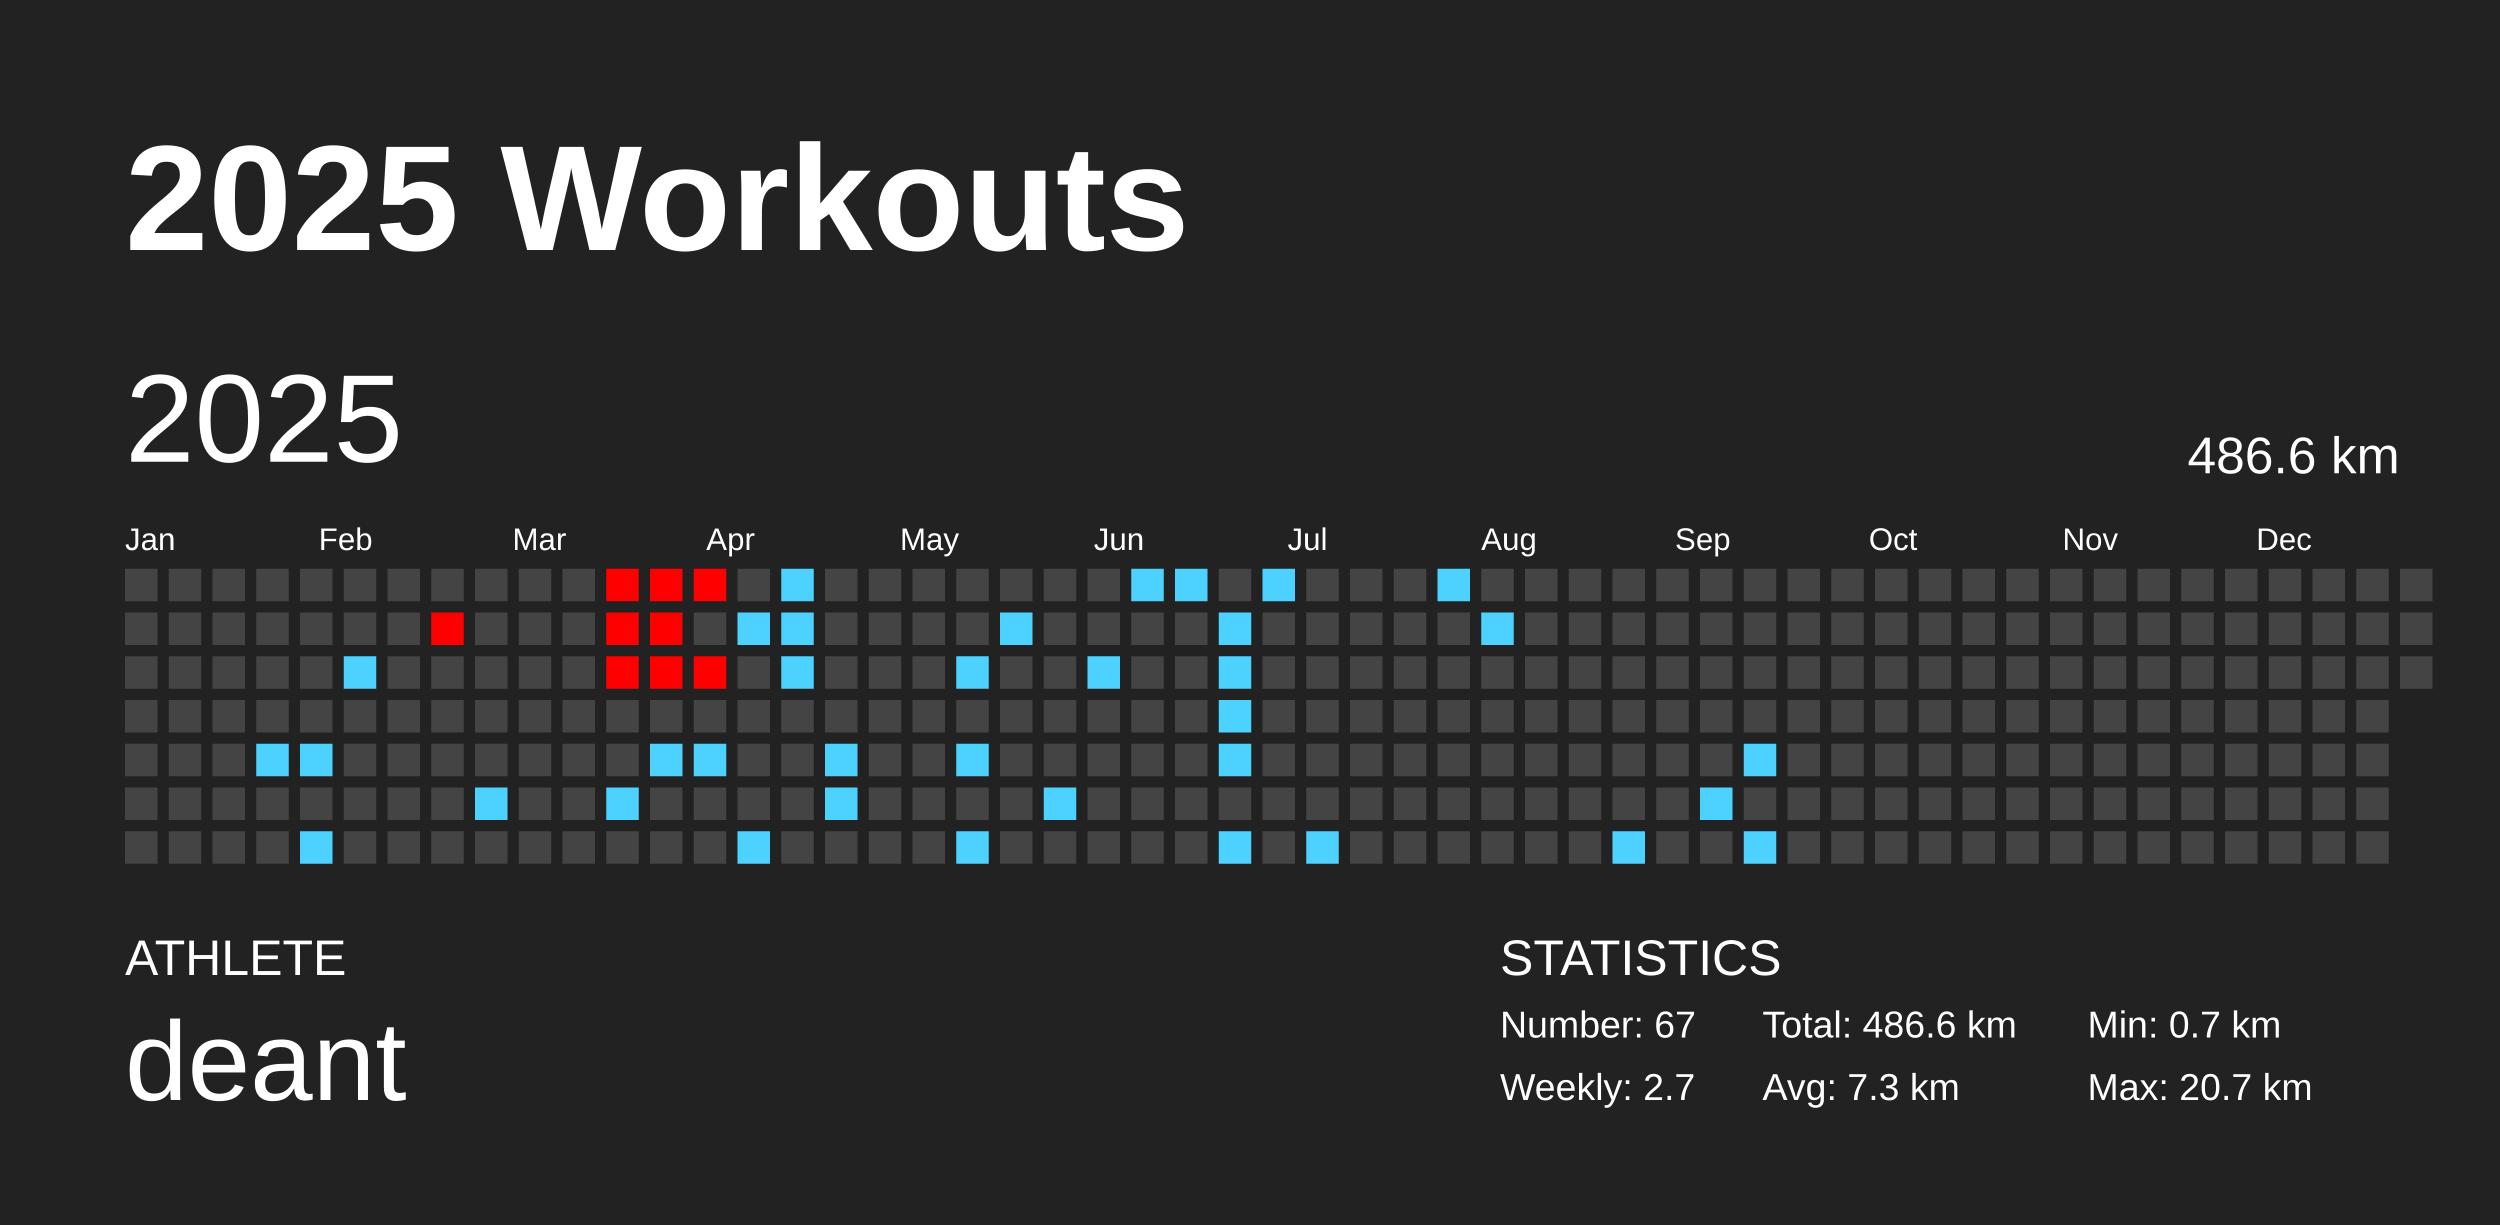
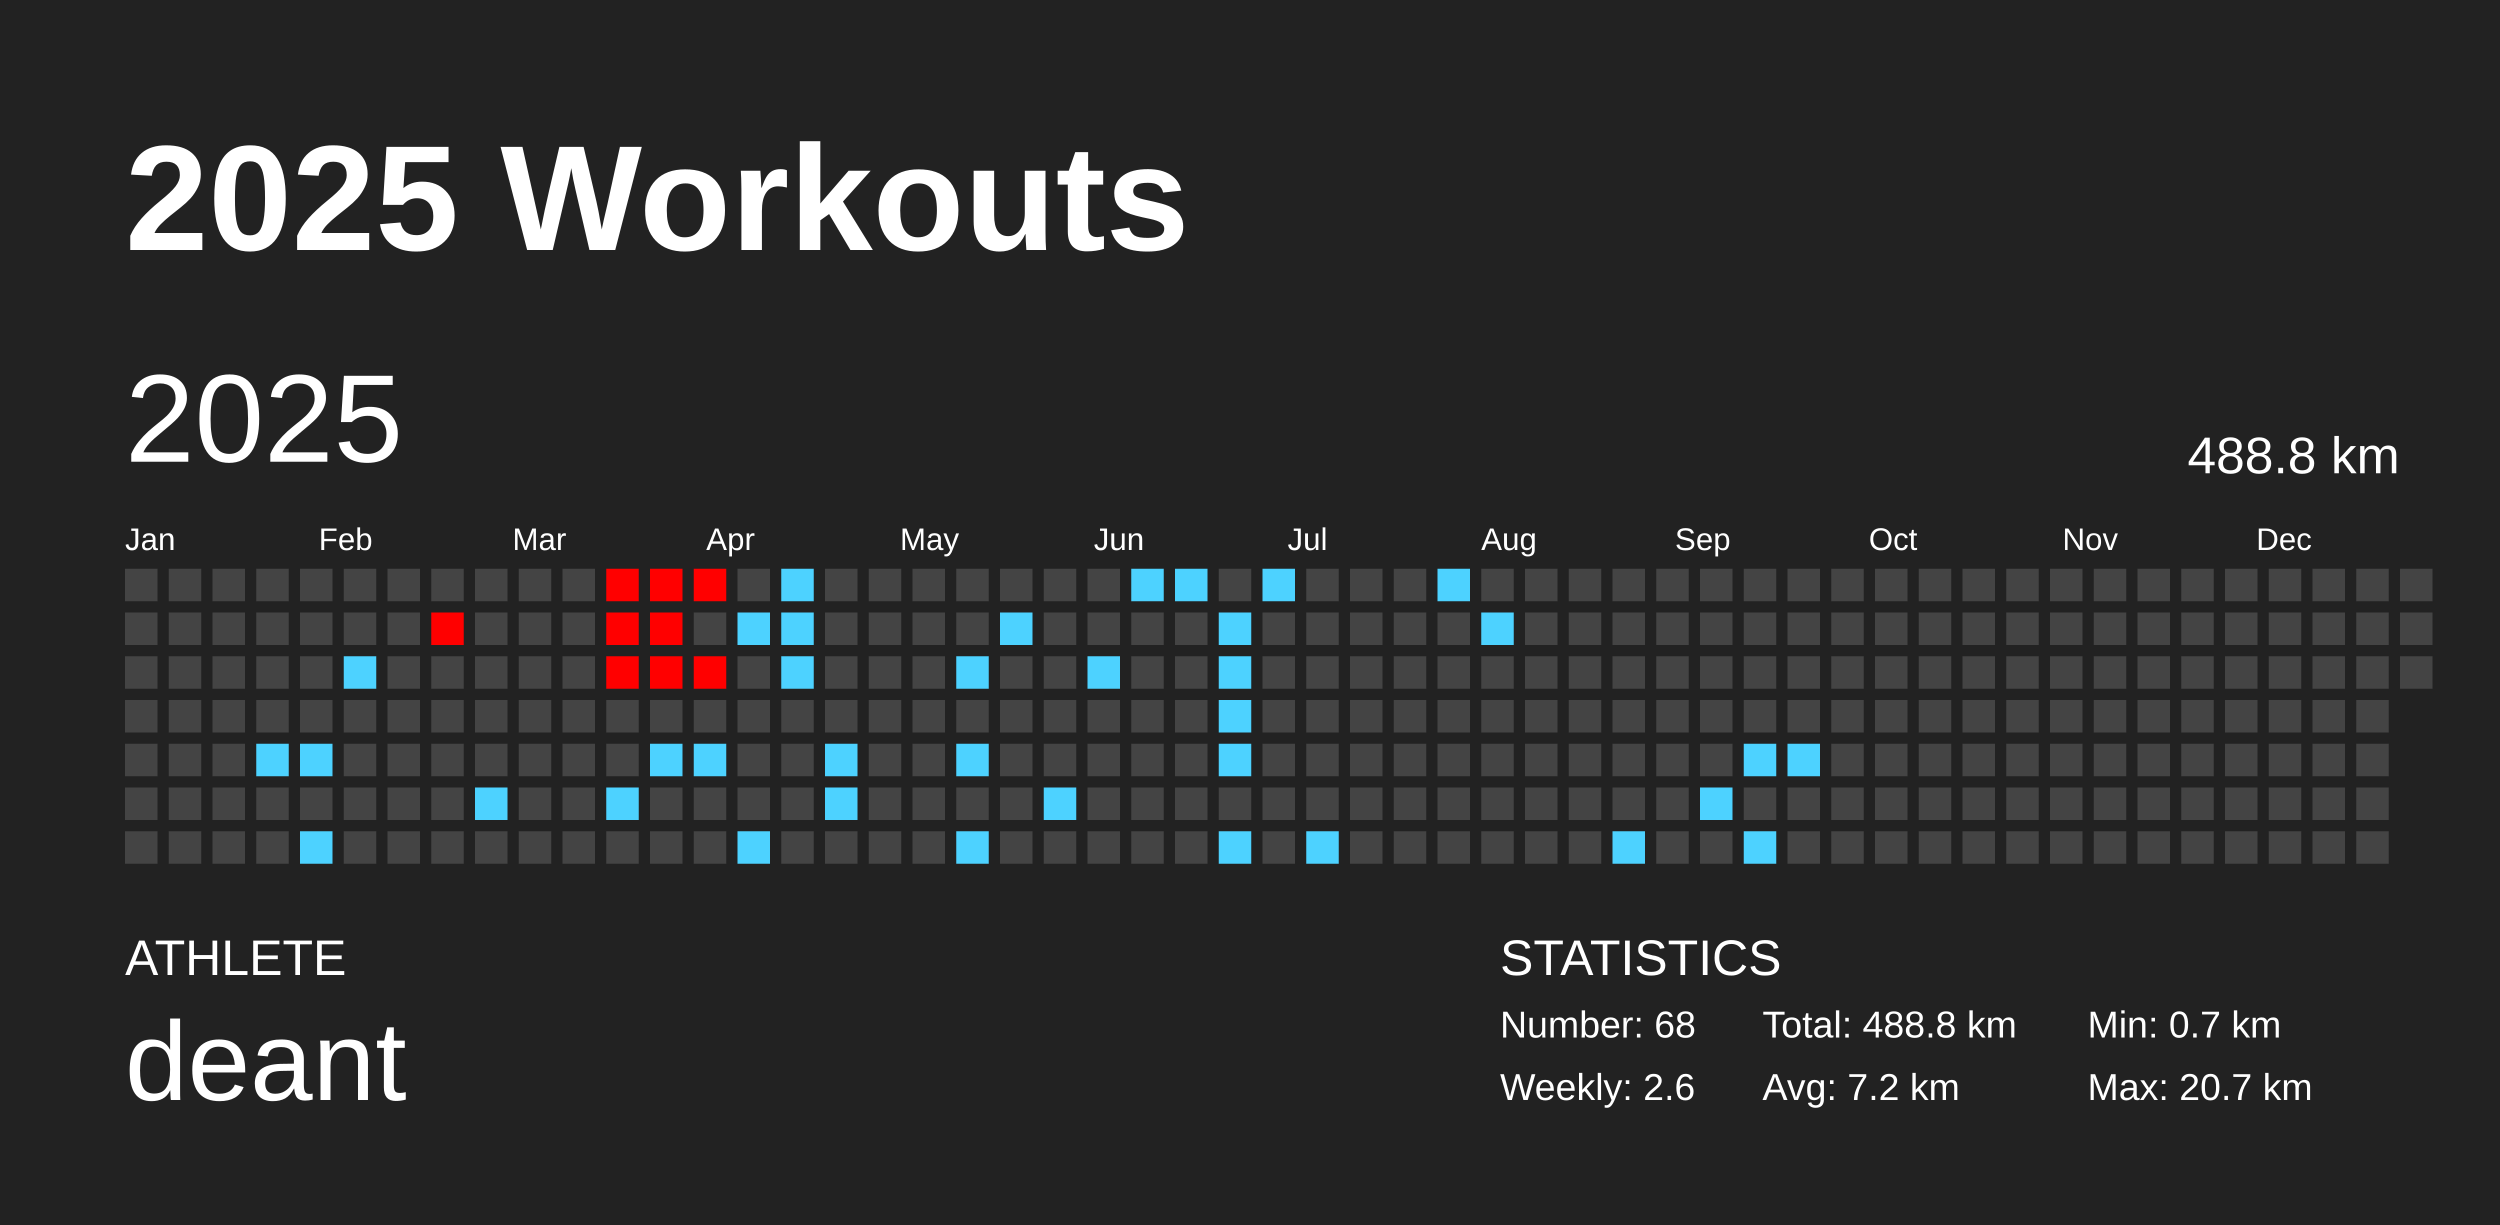
<svg xmlns="http://www.w3.org/2000/svg" baseProfile="full" height="98mm" version="1.1" viewBox="0,0,200,98" width="200mm">
  <defs />
  <rect fill="#222222" height="98" width="200" x="0" y="0" />
  <text fill="#FFFFFF" style="font-size:12px; font-family:Arial; font-weight:bold;" x="10" y="20">2025 Workouts</text>
  <text fill="#FFFFFF" style="font-size:4px; font-family:Arial" x="10" y="78">ATHLETE</text>
  <text fill="#FFFFFF" style="font-size:9px; font-family:Arial" x="10" y="88">deant</text>
  <text fill="#FFFFFF" style="font-size:4px; font-family:Arial" x="120" y="78">STATISTICS</text>
-   <text fill="#FFFFFF" style="font-size:3px; font-family:Arial" x="120" y="83">Number: 67</text>
-   <text fill="#FFFFFF" style="font-size:3px; font-family:Arial" x="120" y="88">Weekly: 2.7</text>
-   <text fill="#FFFFFF" style="font-size:3px; font-family:Arial" x="141" y="83">Total: 486.6 km</text>
-   <text fill="#FFFFFF" style="font-size:3px; font-family:Arial" x="141" y="88">Avg: 7.3 km</text>
+   <text fill="#FFFFFF" style="font-size:3px; font-family:Arial" x="120" y="83">Number: 68</text>
+   <text fill="#FFFFFF" style="font-size:3px; font-family:Arial" x="120" y="88">Weekly: 2.6</text>
+   <text fill="#FFFFFF" style="font-size:3px; font-family:Arial" x="141" y="83">Total: 488.8 km</text>
+   <text fill="#FFFFFF" style="font-size:3px; font-family:Arial" x="141" y="88">Avg: 7.2 km</text>
  <text fill="#FFFFFF" style="font-size:3px; font-family:Arial" x="167" y="83">Min: 0.7 km</text>
  <text fill="#FFFFFF" style="font-size:3px; font-family:Arial" x="167" y="88">Max: 20.7 km</text>
  <text dominant-baseline="hanging" fill="#FFFFFF" style="font-size:10.0px; font-family:Arial;" x="10" y="30">2025</text>
-   <text dominant-baseline="hanging" fill="#FFFFFF" style="font-size:4.125px; font-family:Arial;" x="175" y="35">486.6 km</text>
+   <text dominant-baseline="hanging" fill="#FFFFFF" style="font-size:4.125px; font-family:Arial;" x="175" y="35">488.8 km</text>
  <text fill="#FFFFFF" style="font-size:2.5px; font-family:Arial" x="10.0" y="44">Jan</text>
  <text fill="#FFFFFF" style="font-size:2.5px; font-family:Arial" x="25.5" y="44">Feb</text>
  <text fill="#FFFFFF" style="font-size:2.5px; font-family:Arial" x="41.0" y="44">Mar</text>
  <text fill="#FFFFFF" style="font-size:2.5px; font-family:Arial" x="56.5" y="44">Apr</text>
  <text fill="#FFFFFF" style="font-size:2.5px; font-family:Arial" x="72.0" y="44">May</text>
  <text fill="#FFFFFF" style="font-size:2.5px; font-family:Arial" x="87.5" y="44">Jun</text>
  <text fill="#FFFFFF" style="font-size:2.5px; font-family:Arial" x="103.0" y="44">Jul</text>
  <text fill="#FFFFFF" style="font-size:2.5px; font-family:Arial" x="118.5" y="44">Aug</text>
  <text fill="#FFFFFF" style="font-size:2.5px; font-family:Arial" x="134.0" y="44">Sep</text>
  <text fill="#FFFFFF" style="font-size:2.5px; font-family:Arial" x="149.5" y="44">Oct</text>
  <text fill="#FFFFFF" style="font-size:2.5px; font-family:Arial" x="165.0" y="44">Nov</text>
  <text fill="#FFFFFF" style="font-size:2.5px; font-family:Arial" x="180.5" y="44">Dec</text>
  <rect fill="#444444" height="2.6" width="2.6" x="10.0" y="45.5" />
  <rect fill="#444444" height="2.6" width="2.6" x="10.0" y="49.0" />
  <rect fill="#444444" height="2.6" width="2.6" x="10.0" y="52.5" />
  <rect fill="#444444" height="2.6" width="2.6" x="10.0" y="56.0" />
  <rect fill="#444444" height="2.6" width="2.6" x="10.0" y="59.5" />
  <rect fill="#444444" height="2.6" width="2.6" x="10.0" y="63.0" />
  <rect fill="#444444" height="2.6" width="2.6" x="10.0" y="66.5" />
  <rect fill="#444444" height="2.6" width="2.6" x="13.5" y="45.5" />
  <rect fill="#444444" height="2.6" width="2.6" x="13.5" y="49.0" />
  <rect fill="#444444" height="2.6" width="2.6" x="13.5" y="52.5" />
  <rect fill="#444444" height="2.6" width="2.6" x="13.5" y="56.0" />
  <rect fill="#444444" height="2.6" width="2.6" x="13.5" y="59.5" />
  <rect fill="#444444" height="2.6" width="2.6" x="13.5" y="63.0" />
  <rect fill="#444444" height="2.6" width="2.6" x="13.5" y="66.5" />
  <rect fill="#444444" height="2.6" width="2.6" x="17.0" y="45.5" />
  <rect fill="#444444" height="2.6" width="2.6" x="17.0" y="49.0" />
  <rect fill="#444444" height="2.6" width="2.6" x="17.0" y="52.5" />
  <rect fill="#444444" height="2.6" width="2.6" x="17.0" y="56.0" />
  <rect fill="#444444" height="2.6" width="2.6" x="17.0" y="59.5" />
  <rect fill="#444444" height="2.6" width="2.6" x="17.0" y="63.0" />
  <rect fill="#444444" height="2.6" width="2.6" x="17.0" y="66.5" />
  <rect fill="#444444" height="2.6" width="2.6" x="20.5" y="45.5" />
  <rect fill="#444444" height="2.6" width="2.6" x="20.5" y="49.0" />
  <rect fill="#444444" height="2.6" width="2.6" x="20.5" y="52.5" />
  <rect fill="#444444" height="2.6" width="2.6" x="20.5" y="56.0" />
  <rect fill="#4dd2ff" height="2.6" width="2.6" x="20.5" y="59.5" />
  <rect fill="#444444" height="2.6" width="2.6" x="20.5" y="63.0" />
  <rect fill="#444444" height="2.6" width="2.6" x="20.5" y="66.5" />
  <rect fill="#444444" height="2.6" width="2.6" x="24.0" y="45.5" />
  <rect fill="#444444" height="2.6" width="2.6" x="24.0" y="49.0" />
  <rect fill="#444444" height="2.6" width="2.6" x="24.0" y="52.5" />
  <rect fill="#444444" height="2.6" width="2.6" x="24.0" y="56.0" />
  <rect fill="#4dd2ff" height="2.6" width="2.6" x="24.0" y="59.5" />
  <rect fill="#444444" height="2.6" width="2.6" x="24.0" y="63.0" />
  <rect fill="#4dd2ff" height="2.6" width="2.6" x="24.0" y="66.5" />
  <rect fill="#444444" height="2.6" width="2.6" x="27.5" y="45.5" />
  <rect fill="#444444" height="2.6" width="2.6" x="27.5" y="49.0" />
  <rect fill="#4dd2ff" height="2.6" width="2.6" x="27.5" y="52.5" />
  <rect fill="#444444" height="2.6" width="2.6" x="27.5" y="56.0" />
  <rect fill="#444444" height="2.6" width="2.6" x="27.5" y="59.5" />
  <rect fill="#444444" height="2.6" width="2.6" x="27.5" y="63.0" />
  <rect fill="#444444" height="2.6" width="2.6" x="27.5" y="66.5" />
  <rect fill="#444444" height="2.6" width="2.6" x="31.0" y="45.5" />
  <rect fill="#444444" height="2.6" width="2.6" x="31.0" y="49.0" />
  <rect fill="#444444" height="2.6" width="2.6" x="31.0" y="52.5" />
  <rect fill="#444444" height="2.6" width="2.6" x="31.0" y="56.0" />
  <rect fill="#444444" height="2.6" width="2.6" x="31.0" y="59.5" />
  <rect fill="#444444" height="2.6" width="2.6" x="31.0" y="63.0" />
  <rect fill="#444444" height="2.6" width="2.6" x="31.0" y="66.5" />
  <rect fill="#444444" height="2.6" width="2.6" x="34.5" y="45.5" />
  <rect fill="red" height="2.6" width="2.6" x="34.5" y="49.0" />
  <rect fill="#444444" height="2.6" width="2.6" x="34.5" y="52.5" />
  <rect fill="#444444" height="2.6" width="2.6" x="34.5" y="56.0" />
  <rect fill="#444444" height="2.6" width="2.6" x="34.5" y="59.5" />
  <rect fill="#444444" height="2.6" width="2.6" x="34.5" y="63.0" />
  <rect fill="#444444" height="2.6" width="2.6" x="34.5" y="66.5" />
  <rect fill="#444444" height="2.6" width="2.6" x="38.0" y="45.5" />
  <rect fill="#444444" height="2.6" width="2.6" x="38.0" y="49.0" />
  <rect fill="#444444" height="2.6" width="2.6" x="38.0" y="52.5" />
  <rect fill="#444444" height="2.6" width="2.6" x="38.0" y="56.0" />
  <rect fill="#444444" height="2.6" width="2.6" x="38.0" y="59.5" />
  <rect fill="#4dd2ff" height="2.6" width="2.6" x="38.0" y="63.0" />
  <rect fill="#444444" height="2.6" width="2.6" x="38.0" y="66.5" />
  <rect fill="#444444" height="2.6" width="2.6" x="41.5" y="45.5" />
  <rect fill="#444444" height="2.6" width="2.6" x="41.5" y="49.0" />
  <rect fill="#444444" height="2.6" width="2.6" x="41.5" y="52.5" />
  <rect fill="#444444" height="2.6" width="2.6" x="41.5" y="56.0" />
  <rect fill="#444444" height="2.6" width="2.6" x="41.5" y="59.5" />
  <rect fill="#444444" height="2.6" width="2.6" x="41.5" y="63.0" />
  <rect fill="#444444" height="2.6" width="2.6" x="41.5" y="66.5" />
  <rect fill="#444444" height="2.6" width="2.6" x="45.0" y="45.5" />
  <rect fill="#444444" height="2.6" width="2.6" x="45.0" y="49.0" />
  <rect fill="#444444" height="2.6" width="2.6" x="45.0" y="52.5" />
  <rect fill="#444444" height="2.6" width="2.6" x="45.0" y="56.0" />
  <rect fill="#444444" height="2.6" width="2.6" x="45.0" y="59.5" />
  <rect fill="#444444" height="2.6" width="2.6" x="45.0" y="63.0" />
  <rect fill="#444444" height="2.6" width="2.6" x="45.0" y="66.5" />
  <rect fill="red" height="2.6" width="2.6" x="48.5" y="45.5" />
  <rect fill="red" height="2.6" width="2.6" x="48.5" y="49.0" />
  <rect fill="red" height="2.6" width="2.6" x="48.5" y="52.5" />
  <rect fill="#444444" height="2.6" width="2.6" x="48.5" y="56.0" />
  <rect fill="#444444" height="2.6" width="2.6" x="48.5" y="59.5" />
  <rect fill="#4dd2ff" height="2.6" width="2.6" x="48.5" y="63.0" />
  <rect fill="#444444" height="2.6" width="2.6" x="48.5" y="66.5" />
  <rect fill="red" height="2.6" width="2.6" x="52.0" y="45.5" />
  <rect fill="red" height="2.6" width="2.6" x="52.0" y="49.0" />
  <rect fill="red" height="2.6" width="2.6" x="52.0" y="52.5" />
  <rect fill="#444444" height="2.6" width="2.6" x="52.0" y="56.0" />
  <rect fill="#4dd2ff" height="2.6" width="2.6" x="52.0" y="59.5" />
  <rect fill="#444444" height="2.6" width="2.6" x="52.0" y="63.0" />
  <rect fill="#444444" height="2.6" width="2.6" x="52.0" y="66.5" />
  <rect fill="red" height="2.6" width="2.6" x="55.5" y="45.5" />
  <rect fill="#444444" height="2.6" width="2.6" x="55.5" y="49.0" />
  <rect fill="red" height="2.6" width="2.6" x="55.5" y="52.5" />
  <rect fill="#444444" height="2.6" width="2.6" x="55.5" y="56.0" />
  <rect fill="#4dd2ff" height="2.6" width="2.6" x="55.5" y="59.5" />
  <rect fill="#444444" height="2.6" width="2.6" x="55.5" y="63.0" />
  <rect fill="#444444" height="2.6" width="2.6" x="55.5" y="66.5" />
  <rect fill="#444444" height="2.6" width="2.6" x="59.0" y="45.5" />
  <rect fill="#4dd2ff" height="2.6" width="2.6" x="59.0" y="49.0" />
  <rect fill="#444444" height="2.6" width="2.6" x="59.0" y="52.5" />
  <rect fill="#444444" height="2.6" width="2.6" x="59.0" y="56.0" />
  <rect fill="#444444" height="2.6" width="2.6" x="59.0" y="59.5" />
  <rect fill="#444444" height="2.6" width="2.6" x="59.0" y="63.0" />
  <rect fill="#4dd2ff" height="2.6" width="2.6" x="59.0" y="66.5" />
  <rect fill="#4dd2ff" height="2.6" width="2.6" x="62.5" y="45.5" />
  <rect fill="#4dd2ff" height="2.6" width="2.6" x="62.5" y="49.0" />
  <rect fill="#4dd2ff" height="2.6" width="2.6" x="62.5" y="52.5" />
  <rect fill="#444444" height="2.6" width="2.6" x="62.5" y="56.0" />
  <rect fill="#444444" height="2.6" width="2.6" x="62.5" y="59.5" />
  <rect fill="#444444" height="2.6" width="2.6" x="62.5" y="63.0" />
  <rect fill="#444444" height="2.6" width="2.6" x="62.5" y="66.5" />
  <rect fill="#444444" height="2.6" width="2.6" x="66.0" y="45.5" />
  <rect fill="#444444" height="2.6" width="2.6" x="66.0" y="49.0" />
  <rect fill="#444444" height="2.6" width="2.6" x="66.0" y="52.5" />
  <rect fill="#444444" height="2.6" width="2.6" x="66.0" y="56.0" />
  <rect fill="#4dd2ff" height="2.6" width="2.6" x="66.0" y="59.5" />
  <rect fill="#4dd2ff" height="2.6" width="2.6" x="66.0" y="63.0" />
  <rect fill="#444444" height="2.6" width="2.6" x="66.0" y="66.5" />
  <rect fill="#444444" height="2.6" width="2.6" x="69.5" y="45.5" />
  <rect fill="#444444" height="2.6" width="2.6" x="69.5" y="49.0" />
  <rect fill="#444444" height="2.6" width="2.6" x="69.5" y="52.5" />
  <rect fill="#444444" height="2.6" width="2.6" x="69.5" y="56.0" />
  <rect fill="#444444" height="2.6" width="2.6" x="69.5" y="59.5" />
  <rect fill="#444444" height="2.6" width="2.6" x="69.5" y="63.0" />
  <rect fill="#444444" height="2.6" width="2.6" x="69.5" y="66.5" />
  <rect fill="#444444" height="2.6" width="2.6" x="73.0" y="45.5" />
  <rect fill="#444444" height="2.6" width="2.6" x="73.0" y="49.0" />
  <rect fill="#444444" height="2.6" width="2.6" x="73.0" y="52.5" />
  <rect fill="#444444" height="2.6" width="2.6" x="73.0" y="56.0" />
  <rect fill="#444444" height="2.6" width="2.6" x="73.0" y="59.5" />
  <rect fill="#444444" height="2.6" width="2.6" x="73.0" y="63.0" />
  <rect fill="#444444" height="2.6" width="2.6" x="73.0" y="66.5" />
  <rect fill="#444444" height="2.6" width="2.6" x="76.5" y="45.5" />
  <rect fill="#444444" height="2.6" width="2.6" x="76.5" y="49.0" />
  <rect fill="#4dd2ff" height="2.6" width="2.6" x="76.5" y="52.5" />
  <rect fill="#444444" height="2.6" width="2.6" x="76.5" y="56.0" />
  <rect fill="#4dd2ff" height="2.6" width="2.6" x="76.5" y="59.5" />
  <rect fill="#444444" height="2.6" width="2.6" x="76.5" y="63.0" />
  <rect fill="#4dd2ff" height="2.6" width="2.6" x="76.5" y="66.5" />
  <rect fill="#444444" height="2.6" width="2.6" x="80.0" y="45.5" />
  <rect fill="#4dd2ff" height="2.6" width="2.6" x="80.0" y="49.0" />
  <rect fill="#444444" height="2.6" width="2.6" x="80.0" y="52.5" />
  <rect fill="#444444" height="2.6" width="2.6" x="80.0" y="56.0" />
  <rect fill="#444444" height="2.6" width="2.6" x="80.0" y="59.5" />
  <rect fill="#444444" height="2.6" width="2.6" x="80.0" y="63.0" />
  <rect fill="#444444" height="2.6" width="2.6" x="80.0" y="66.5" />
  <rect fill="#444444" height="2.6" width="2.6" x="83.5" y="45.5" />
  <rect fill="#444444" height="2.6" width="2.6" x="83.5" y="49.0" />
  <rect fill="#444444" height="2.6" width="2.6" x="83.5" y="52.5" />
  <rect fill="#444444" height="2.6" width="2.6" x="83.5" y="56.0" />
  <rect fill="#444444" height="2.6" width="2.6" x="83.5" y="59.5" />
  <rect fill="#4dd2ff" height="2.6" width="2.6" x="83.5" y="63.0" />
  <rect fill="#444444" height="2.6" width="2.6" x="83.5" y="66.5" />
  <rect fill="#444444" height="2.6" width="2.6" x="87.0" y="45.5" />
  <rect fill="#444444" height="2.6" width="2.6" x="87.0" y="49.0" />
  <rect fill="#4dd2ff" height="2.6" width="2.6" x="87.0" y="52.5" />
  <rect fill="#444444" height="2.6" width="2.6" x="87.0" y="56.0" />
  <rect fill="#444444" height="2.6" width="2.6" x="87.0" y="59.5" />
  <rect fill="#444444" height="2.6" width="2.6" x="87.0" y="63.0" />
  <rect fill="#444444" height="2.6" width="2.6" x="87.0" y="66.5" />
  <rect fill="#4dd2ff" height="2.6" width="2.6" x="90.5" y="45.5" />
  <rect fill="#444444" height="2.6" width="2.6" x="90.5" y="49.0" />
  <rect fill="#444444" height="2.6" width="2.6" x="90.5" y="52.5" />
  <rect fill="#444444" height="2.6" width="2.6" x="90.5" y="56.0" />
  <rect fill="#444444" height="2.6" width="2.6" x="90.5" y="59.5" />
  <rect fill="#444444" height="2.6" width="2.6" x="90.5" y="63.0" />
  <rect fill="#444444" height="2.6" width="2.6" x="90.5" y="66.5" />
  <rect fill="#4dd2ff" height="2.6" width="2.6" x="94.0" y="45.5" />
  <rect fill="#444444" height="2.6" width="2.6" x="94.0" y="49.0" />
  <rect fill="#444444" height="2.6" width="2.6" x="94.0" y="52.5" />
  <rect fill="#444444" height="2.6" width="2.6" x="94.0" y="56.0" />
  <rect fill="#444444" height="2.6" width="2.6" x="94.0" y="59.5" />
  <rect fill="#444444" height="2.6" width="2.6" x="94.0" y="63.0" />
  <rect fill="#444444" height="2.6" width="2.6" x="94.0" y="66.5" />
  <rect fill="#444444" height="2.6" width="2.6" x="97.5" y="45.5" />
  <rect fill="#4dd2ff" height="2.6" width="2.6" x="97.5" y="49.0" />
  <rect fill="#4dd2ff" height="2.6" width="2.6" x="97.5" y="52.5" />
  <rect fill="#4dd2ff" height="2.6" width="2.6" x="97.5" y="56.0" />
  <rect fill="#4dd2ff" height="2.6" width="2.6" x="97.5" y="59.5" />
  <rect fill="#444444" height="2.6" width="2.6" x="97.5" y="63.0" />
  <rect fill="#4dd2ff" height="2.6" width="2.6" x="97.5" y="66.5" />
  <rect fill="#4dd2ff" height="2.6" width="2.6" x="101.0" y="45.5" />
  <rect fill="#444444" height="2.6" width="2.6" x="101.0" y="49.0" />
  <rect fill="#444444" height="2.6" width="2.6" x="101.0" y="52.5" />
  <rect fill="#444444" height="2.6" width="2.6" x="101.0" y="56.0" />
  <rect fill="#444444" height="2.6" width="2.6" x="101.0" y="59.5" />
  <rect fill="#444444" height="2.6" width="2.6" x="101.0" y="63.0" />
  <rect fill="#444444" height="2.6" width="2.6" x="101.0" y="66.5" />
  <rect fill="#444444" height="2.6" width="2.6" x="104.5" y="45.5" />
  <rect fill="#444444" height="2.6" width="2.6" x="104.5" y="49.0" />
  <rect fill="#444444" height="2.6" width="2.6" x="104.5" y="52.5" />
  <rect fill="#444444" height="2.6" width="2.6" x="104.5" y="56.0" />
  <rect fill="#444444" height="2.6" width="2.6" x="104.5" y="59.5" />
  <rect fill="#444444" height="2.6" width="2.6" x="104.5" y="63.0" />
  <rect fill="#4dd2ff" height="2.6" width="2.6" x="104.5" y="66.5" />
  <rect fill="#444444" height="2.6" width="2.6" x="108.0" y="45.5" />
  <rect fill="#444444" height="2.6" width="2.6" x="108.0" y="49.0" />
  <rect fill="#444444" height="2.6" width="2.6" x="108.0" y="52.5" />
  <rect fill="#444444" height="2.6" width="2.6" x="108.0" y="56.0" />
  <rect fill="#444444" height="2.6" width="2.6" x="108.0" y="59.5" />
  <rect fill="#444444" height="2.6" width="2.6" x="108.0" y="63.0" />
  <rect fill="#444444" height="2.6" width="2.6" x="108.0" y="66.5" />
  <rect fill="#444444" height="2.6" width="2.6" x="111.5" y="45.5" />
  <rect fill="#444444" height="2.6" width="2.6" x="111.5" y="49.0" />
  <rect fill="#444444" height="2.6" width="2.6" x="111.5" y="52.5" />
  <rect fill="#444444" height="2.6" width="2.6" x="111.5" y="56.0" />
  <rect fill="#444444" height="2.6" width="2.6" x="111.5" y="59.5" />
  <rect fill="#444444" height="2.6" width="2.6" x="111.5" y="63.0" />
  <rect fill="#444444" height="2.6" width="2.6" x="111.5" y="66.5" />
  <rect fill="#4dd2ff" height="2.6" width="2.6" x="115.0" y="45.5" />
  <rect fill="#444444" height="2.6" width="2.6" x="115.0" y="49.0" />
  <rect fill="#444444" height="2.6" width="2.6" x="115.0" y="52.5" />
  <rect fill="#444444" height="2.6" width="2.6" x="115.0" y="56.0" />
  <rect fill="#444444" height="2.6" width="2.6" x="115.0" y="59.5" />
  <rect fill="#444444" height="2.6" width="2.6" x="115.0" y="63.0" />
  <rect fill="#444444" height="2.6" width="2.6" x="115.0" y="66.5" />
  <rect fill="#444444" height="2.6" width="2.6" x="118.5" y="45.5" />
  <rect fill="#4dd2ff" height="2.6" width="2.6" x="118.5" y="49.0" />
  <rect fill="#444444" height="2.6" width="2.6" x="118.5" y="52.5" />
  <rect fill="#444444" height="2.6" width="2.6" x="118.5" y="56.0" />
  <rect fill="#444444" height="2.6" width="2.6" x="118.5" y="59.5" />
  <rect fill="#444444" height="2.6" width="2.6" x="118.5" y="63.0" />
  <rect fill="#444444" height="2.6" width="2.6" x="118.5" y="66.5" />
  <rect fill="#444444" height="2.6" width="2.6" x="122.0" y="45.5" />
  <rect fill="#444444" height="2.6" width="2.6" x="122.0" y="49.0" />
  <rect fill="#444444" height="2.6" width="2.6" x="122.0" y="52.5" />
  <rect fill="#444444" height="2.6" width="2.6" x="122.0" y="56.0" />
  <rect fill="#444444" height="2.6" width="2.6" x="122.0" y="59.5" />
  <rect fill="#444444" height="2.6" width="2.6" x="122.0" y="63.0" />
  <rect fill="#444444" height="2.6" width="2.6" x="122.0" y="66.5" />
  <rect fill="#444444" height="2.6" width="2.6" x="125.5" y="45.5" />
  <rect fill="#444444" height="2.6" width="2.6" x="125.5" y="49.0" />
  <rect fill="#444444" height="2.6" width="2.6" x="125.5" y="52.5" />
  <rect fill="#444444" height="2.6" width="2.6" x="125.5" y="56.0" />
  <rect fill="#444444" height="2.6" width="2.6" x="125.5" y="59.5" />
  <rect fill="#444444" height="2.6" width="2.6" x="125.5" y="63.0" />
  <rect fill="#444444" height="2.6" width="2.6" x="125.5" y="66.5" />
  <rect fill="#444444" height="2.6" width="2.6" x="129.0" y="45.5" />
  <rect fill="#444444" height="2.6" width="2.6" x="129.0" y="49.0" />
  <rect fill="#444444" height="2.6" width="2.6" x="129.0" y="52.5" />
  <rect fill="#444444" height="2.6" width="2.6" x="129.0" y="56.0" />
  <rect fill="#444444" height="2.6" width="2.6" x="129.0" y="59.5" />
  <rect fill="#444444" height="2.6" width="2.6" x="129.0" y="63.0" />
  <rect fill="#4dd2ff" height="2.6" width="2.6" x="129.0" y="66.5" />
  <rect fill="#444444" height="2.6" width="2.6" x="132.5" y="45.5" />
  <rect fill="#444444" height="2.6" width="2.6" x="132.5" y="49.0" />
  <rect fill="#444444" height="2.6" width="2.6" x="132.5" y="52.5" />
  <rect fill="#444444" height="2.6" width="2.6" x="132.5" y="56.0" />
  <rect fill="#444444" height="2.6" width="2.6" x="132.5" y="59.5" />
  <rect fill="#444444" height="2.6" width="2.6" x="132.5" y="63.0" />
  <rect fill="#444444" height="2.6" width="2.6" x="132.5" y="66.5" />
  <rect fill="#444444" height="2.6" width="2.6" x="136.0" y="45.5" />
  <rect fill="#444444" height="2.6" width="2.6" x="136.0" y="49.0" />
  <rect fill="#444444" height="2.6" width="2.6" x="136.0" y="52.5" />
  <rect fill="#444444" height="2.6" width="2.6" x="136.0" y="56.0" />
  <rect fill="#444444" height="2.6" width="2.6" x="136.0" y="59.5" />
  <rect fill="#4dd2ff" height="2.6" width="2.6" x="136.0" y="63.0" />
  <rect fill="#444444" height="2.6" width="2.6" x="136.0" y="66.5" />
  <rect fill="#444444" height="2.6" width="2.6" x="139.5" y="45.5" />
  <rect fill="#444444" height="2.6" width="2.6" x="139.5" y="49.0" />
  <rect fill="#444444" height="2.6" width="2.6" x="139.5" y="52.5" />
  <rect fill="#444444" height="2.6" width="2.6" x="139.5" y="56.0" />
  <rect fill="#4dd2ff" height="2.6" width="2.6" x="139.5" y="59.5" />
  <rect fill="#444444" height="2.6" width="2.6" x="139.5" y="63.0" />
  <rect fill="#4dd2ff" height="2.6" width="2.6" x="139.5" y="66.5" />
  <rect fill="#444444" height="2.6" width="2.6" x="143.0" y="45.5" />
  <rect fill="#444444" height="2.6" width="2.6" x="143.0" y="49.0" />
  <rect fill="#444444" height="2.6" width="2.6" x="143.0" y="52.5" />
  <rect fill="#444444" height="2.6" width="2.6" x="143.0" y="56.0" />
-   <rect fill="#444444" height="2.6" width="2.6" x="143.0" y="59.5" />
+   <rect fill="#4dd2ff" height="2.6" width="2.6" x="143.0" y="59.5" />
  <rect fill="#444444" height="2.6" width="2.6" x="143.0" y="63.0" />
  <rect fill="#444444" height="2.6" width="2.6" x="143.0" y="66.5" />
  <rect fill="#444444" height="2.6" width="2.6" x="146.5" y="45.5" />
  <rect fill="#444444" height="2.6" width="2.6" x="146.5" y="49.0" />
  <rect fill="#444444" height="2.6" width="2.6" x="146.5" y="52.5" />
  <rect fill="#444444" height="2.6" width="2.6" x="146.5" y="56.0" />
  <rect fill="#444444" height="2.6" width="2.6" x="146.5" y="59.5" />
  <rect fill="#444444" height="2.6" width="2.6" x="146.5" y="63.0" />
  <rect fill="#444444" height="2.6" width="2.6" x="146.5" y="66.5" />
  <rect fill="#444444" height="2.6" width="2.6" x="150.0" y="45.5" />
  <rect fill="#444444" height="2.6" width="2.6" x="150.0" y="49.0" />
  <rect fill="#444444" height="2.6" width="2.6" x="150.0" y="52.5" />
  <rect fill="#444444" height="2.6" width="2.6" x="150.0" y="56.0" />
  <rect fill="#444444" height="2.6" width="2.6" x="150.0" y="59.5" />
  <rect fill="#444444" height="2.6" width="2.6" x="150.0" y="63.0" />
  <rect fill="#444444" height="2.6" width="2.6" x="150.0" y="66.5" />
  <rect fill="#444444" height="2.6" width="2.6" x="153.5" y="45.5" />
  <rect fill="#444444" height="2.6" width="2.6" x="153.5" y="49.0" />
  <rect fill="#444444" height="2.6" width="2.6" x="153.5" y="52.5" />
  <rect fill="#444444" height="2.6" width="2.6" x="153.5" y="56.0" />
  <rect fill="#444444" height="2.6" width="2.6" x="153.5" y="59.5" />
  <rect fill="#444444" height="2.6" width="2.6" x="153.5" y="63.0" />
  <rect fill="#444444" height="2.6" width="2.6" x="153.5" y="66.5" />
  <rect fill="#444444" height="2.6" width="2.6" x="157.0" y="45.5" />
  <rect fill="#444444" height="2.6" width="2.6" x="157.0" y="49.0" />
  <rect fill="#444444" height="2.6" width="2.6" x="157.0" y="52.5" />
  <rect fill="#444444" height="2.6" width="2.6" x="157.0" y="56.0" />
  <rect fill="#444444" height="2.6" width="2.6" x="157.0" y="59.5" />
  <rect fill="#444444" height="2.6" width="2.6" x="157.0" y="63.0" />
  <rect fill="#444444" height="2.6" width="2.6" x="157.0" y="66.5" />
  <rect fill="#444444" height="2.6" width="2.6" x="160.5" y="45.5" />
  <rect fill="#444444" height="2.6" width="2.6" x="160.5" y="49.0" />
  <rect fill="#444444" height="2.6" width="2.6" x="160.5" y="52.5" />
  <rect fill="#444444" height="2.6" width="2.6" x="160.5" y="56.0" />
  <rect fill="#444444" height="2.6" width="2.6" x="160.5" y="59.5" />
  <rect fill="#444444" height="2.6" width="2.6" x="160.5" y="63.0" />
  <rect fill="#444444" height="2.6" width="2.6" x="160.5" y="66.5" />
  <rect fill="#444444" height="2.6" width="2.6" x="164.0" y="45.5" />
  <rect fill="#444444" height="2.6" width="2.6" x="164.0" y="49.0" />
  <rect fill="#444444" height="2.6" width="2.6" x="164.0" y="52.5" />
  <rect fill="#444444" height="2.6" width="2.6" x="164.0" y="56.0" />
  <rect fill="#444444" height="2.6" width="2.6" x="164.0" y="59.5" />
  <rect fill="#444444" height="2.6" width="2.6" x="164.0" y="63.0" />
  <rect fill="#444444" height="2.6" width="2.6" x="164.0" y="66.5" />
  <rect fill="#444444" height="2.6" width="2.6" x="167.5" y="45.5" />
  <rect fill="#444444" height="2.6" width="2.6" x="167.5" y="49.0" />
  <rect fill="#444444" height="2.6" width="2.6" x="167.5" y="52.5" />
  <rect fill="#444444" height="2.6" width="2.6" x="167.5" y="56.0" />
  <rect fill="#444444" height="2.6" width="2.6" x="167.5" y="59.5" />
  <rect fill="#444444" height="2.6" width="2.6" x="167.5" y="63.0" />
  <rect fill="#444444" height="2.6" width="2.6" x="167.5" y="66.5" />
  <rect fill="#444444" height="2.6" width="2.6" x="171.0" y="45.5" />
  <rect fill="#444444" height="2.6" width="2.6" x="171.0" y="49.0" />
  <rect fill="#444444" height="2.6" width="2.6" x="171.0" y="52.5" />
  <rect fill="#444444" height="2.6" width="2.6" x="171.0" y="56.0" />
  <rect fill="#444444" height="2.6" width="2.6" x="171.0" y="59.5" />
  <rect fill="#444444" height="2.6" width="2.6" x="171.0" y="63.0" />
  <rect fill="#444444" height="2.6" width="2.6" x="171.0" y="66.5" />
  <rect fill="#444444" height="2.6" width="2.6" x="174.5" y="45.5" />
  <rect fill="#444444" height="2.6" width="2.6" x="174.5" y="49.0" />
  <rect fill="#444444" height="2.6" width="2.6" x="174.5" y="52.5" />
  <rect fill="#444444" height="2.6" width="2.6" x="174.5" y="56.0" />
  <rect fill="#444444" height="2.6" width="2.6" x="174.5" y="59.5" />
  <rect fill="#444444" height="2.6" width="2.6" x="174.5" y="63.0" />
  <rect fill="#444444" height="2.6" width="2.6" x="174.5" y="66.5" />
  <rect fill="#444444" height="2.6" width="2.6" x="178.0" y="45.5" />
  <rect fill="#444444" height="2.6" width="2.6" x="178.0" y="49.0" />
  <rect fill="#444444" height="2.6" width="2.6" x="178.0" y="52.5" />
  <rect fill="#444444" height="2.6" width="2.6" x="178.0" y="56.0" />
  <rect fill="#444444" height="2.6" width="2.6" x="178.0" y="59.5" />
  <rect fill="#444444" height="2.6" width="2.6" x="178.0" y="63.0" />
  <rect fill="#444444" height="2.6" width="2.6" x="178.0" y="66.5" />
  <rect fill="#444444" height="2.6" width="2.6" x="181.5" y="45.5" />
  <rect fill="#444444" height="2.6" width="2.6" x="181.5" y="49.0" />
  <rect fill="#444444" height="2.6" width="2.6" x="181.5" y="52.5" />
  <rect fill="#444444" height="2.6" width="2.6" x="181.5" y="56.0" />
  <rect fill="#444444" height="2.6" width="2.6" x="181.5" y="59.5" />
  <rect fill="#444444" height="2.6" width="2.6" x="181.5" y="63.0" />
  <rect fill="#444444" height="2.6" width="2.6" x="181.5" y="66.5" />
  <rect fill="#444444" height="2.6" width="2.6" x="185.0" y="45.5" />
  <rect fill="#444444" height="2.6" width="2.6" x="185.0" y="49.0" />
  <rect fill="#444444" height="2.6" width="2.6" x="185.0" y="52.5" />
  <rect fill="#444444" height="2.6" width="2.6" x="185.0" y="56.0" />
  <rect fill="#444444" height="2.6" width="2.6" x="185.0" y="59.5" />
  <rect fill="#444444" height="2.6" width="2.6" x="185.0" y="63.0" />
  <rect fill="#444444" height="2.6" width="2.6" x="185.0" y="66.5" />
  <rect fill="#444444" height="2.6" width="2.6" x="188.5" y="45.5" />
  <rect fill="#444444" height="2.6" width="2.6" x="188.5" y="49.0" />
  <rect fill="#444444" height="2.6" width="2.6" x="188.5" y="52.5" />
  <rect fill="#444444" height="2.6" width="2.6" x="188.5" y="56.0" />
  <rect fill="#444444" height="2.6" width="2.6" x="188.5" y="59.5" />
  <rect fill="#444444" height="2.6" width="2.6" x="188.5" y="63.0" />
  <rect fill="#444444" height="2.6" width="2.6" x="188.5" y="66.5" />
  <rect fill="#444444" height="2.6" width="2.6" x="192.0" y="45.5" />
  <rect fill="#444444" height="2.6" width="2.6" x="192.0" y="49.0" />
  <rect fill="#444444" height="2.6" width="2.6" x="192.0" y="52.5" />
</svg>
